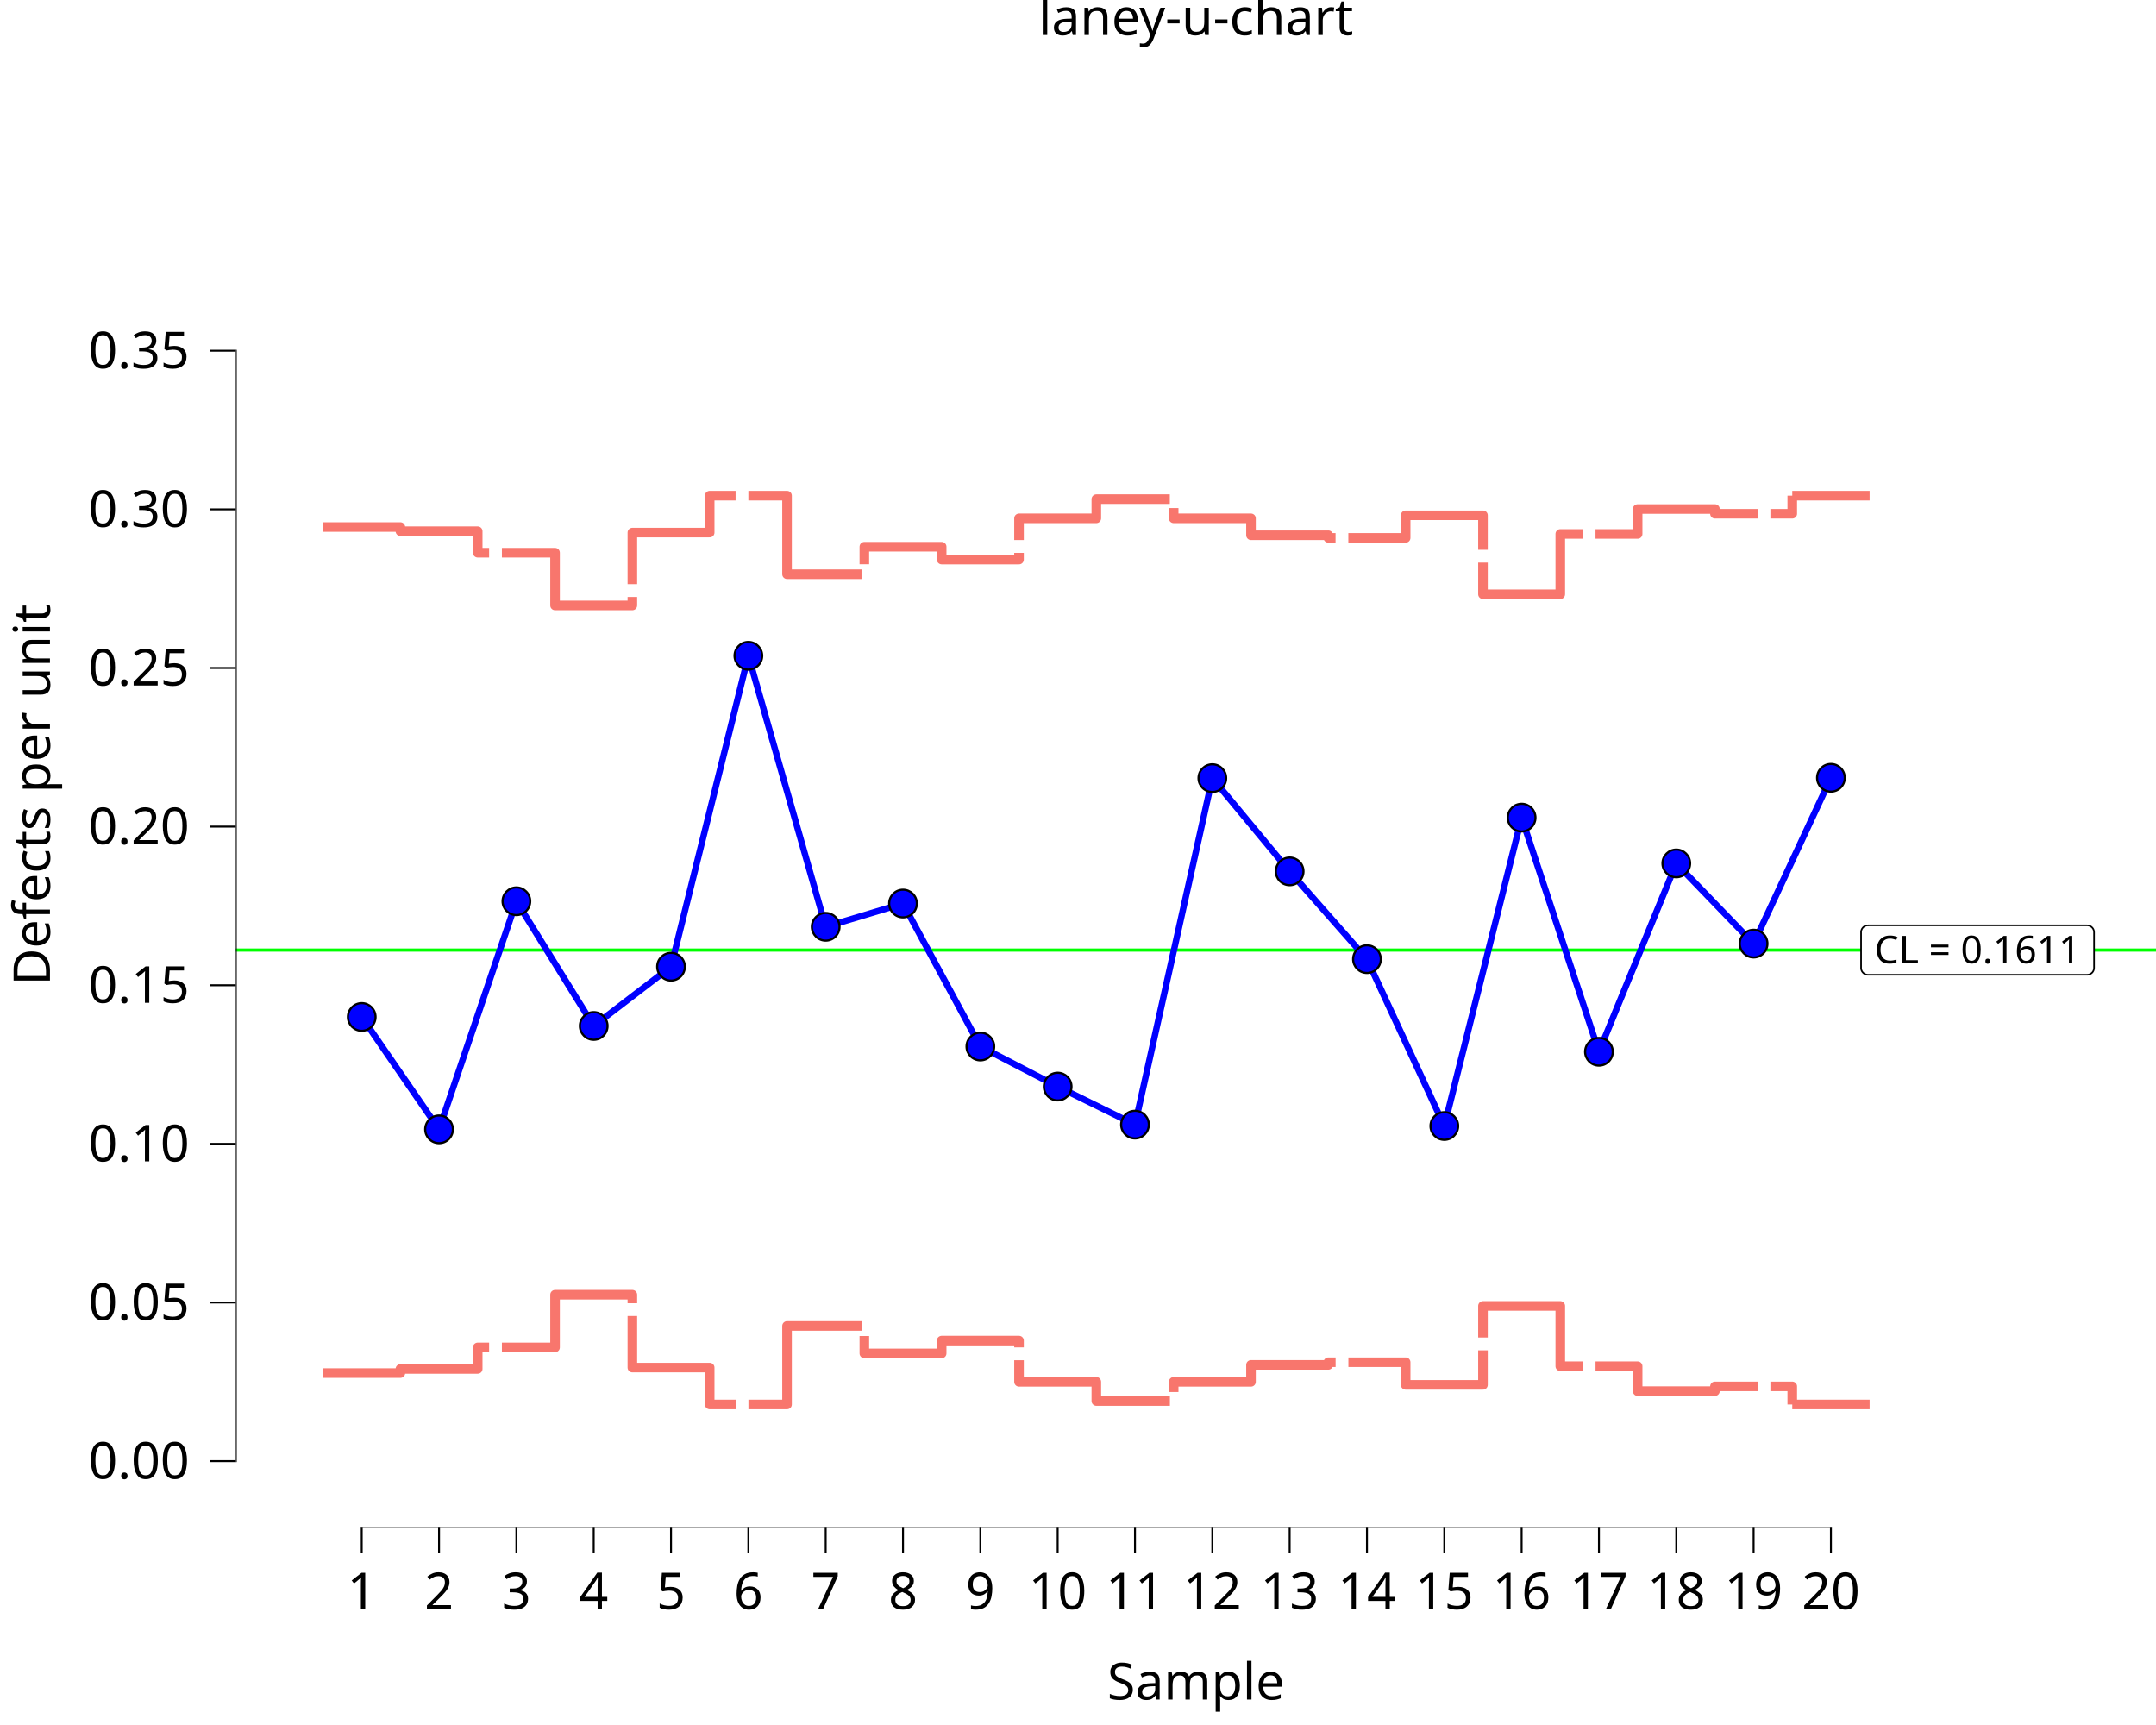
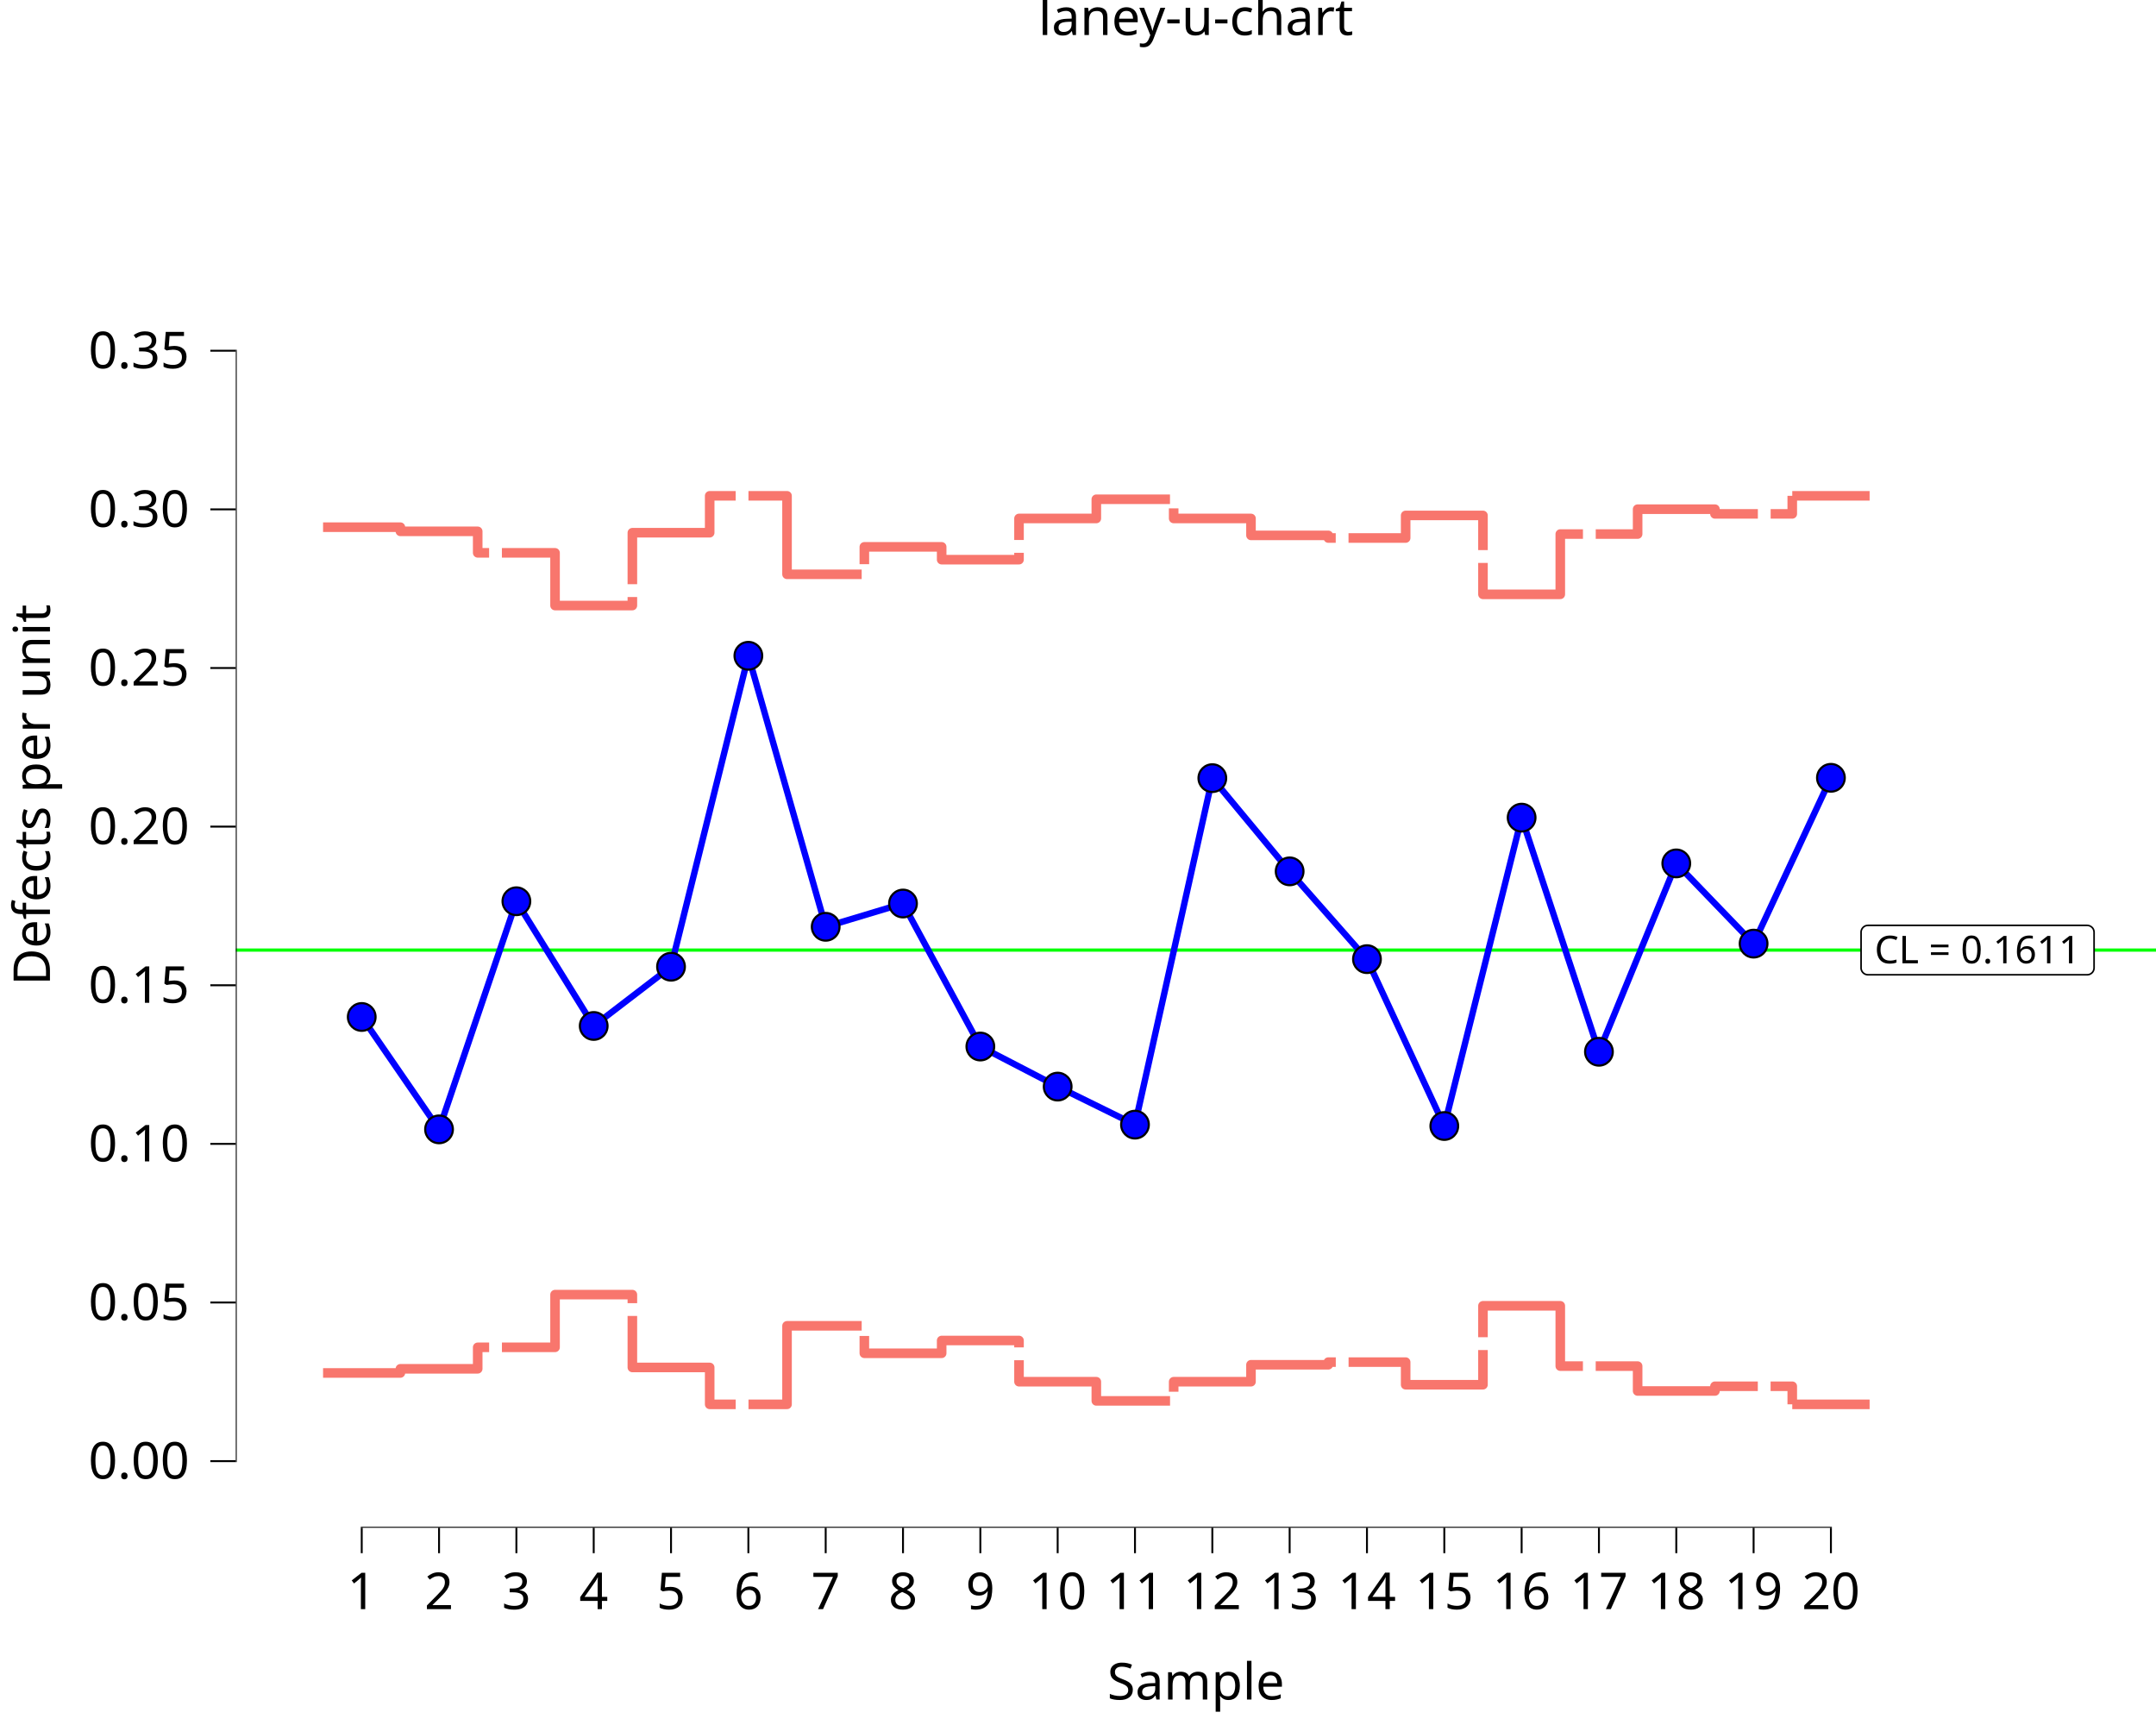
<svg xmlns="http://www.w3.org/2000/svg" class="svglite" data-engine-version="2.0" width="720.00pt" height="576.00pt" viewBox="0 0 720.00 576.00">
  <defs>
    <style type="text/css">
    .svglite line, .svglite polyline, .svglite polygon, .svglite path, .svglite rect, .svglite circle {
      fill: none;
      stroke: #000000;
      stroke-linecap: round;
      stroke-linejoin: round;
      stroke-miterlimit: 10.00;
    }
  </style>
  </defs>
  <rect width="100%" height="100%" style="stroke: none; fill: #FFFFFF;" />
  <defs>
    <clipPath id="cpMC4wMHw3MjAuMDB8MC4wMHw1NzYuMDA=">
      <rect x="0.00" y="0.00" width="720.00" height="576.00" />
    </clipPath>
  </defs>
  <g clip-path="url(#cpMC4wMHw3MjAuMDB8MC4wMHw1NzYuMDA=)">
    <rect x="0.00" y="0.00" width="720.00" height="576.00" style="stroke-width: 10.67; stroke: none;" />
  </g>
  <defs>
    <clipPath id="cpNzguNzR8NzIwLjAwfDIwLjcxfDUxMC4xNA==">
      <rect x="78.74" y="20.71" width="641.26" height="489.43" />
    </clipPath>
  </defs>
  <g clip-path="url(#cpNzguNzR8NzIwLjAwfDIwLjcxfDUxMC4xNA==)">
    <rect x="78.74" y="20.71" width="641.26" height="489.43" style="stroke-width: 10.67; stroke: none;" />
    <line x1="78.74" y1="317.24" x2="720.00" y2="317.24" style="stroke-width: 1.07; stroke: #00FF00; stroke-linecap: butt;" />
    <polygon points="623.81,325.49 697.01,325.49 696.92,325.49 697.29,325.47 697.66,325.40 698.00,325.27 698.32,325.08 698.61,324.85 698.86,324.57 699.06,324.25 699.20,323.91 699.29,323.55 699.32,323.18 699.32,323.18 699.32,311.30 699.32,311.30 699.29,310.93 699.20,310.57 699.06,310.23 698.86,309.91 698.61,309.64 698.32,309.40 698.00,309.22 697.66,309.09 697.29,309.01 697.01,308.99 623.81,308.99 624.09,309.01 623.72,309.00 623.35,309.04 622.99,309.14 622.66,309.30 622.35,309.51 622.09,309.77 621.86,310.07 621.69,310.40 621.57,310.75 621.51,311.11 621.51,311.30 621.51,323.18 621.51,323.00 621.51,323.37 621.57,323.74 621.69,324.09 621.86,324.42 622.09,324.71 622.35,324.97 622.66,325.18 622.99,325.34 623.35,325.44 623.72,325.49 " style="stroke-width: 0.53; fill: #FFFFFF;" />
    <text x="660.41" y="321.65" text-anchor="middle" style="font-size: 12.80px; font-family: sans;" textLength="70.13px" lengthAdjust="spacingAndGlyphs">CL = 0.1611</text>
    <line x1="120.48" y1="510.14" x2="611.76" y2="510.14" style="stroke-width: 0.64; stroke-linecap: butt;" />
    <line x1="78.74" y1="488.21" x2="78.74" y2="116.79" style="stroke-width: 0.64; stroke-linecap: butt;" />
-     <polyline points="107.89,175.99 133.71,175.99 133.71,177.38 159.53,177.38 159.53,184.56 185.36,184.56 185.36,202.17 211.18,202.17 211.18,177.84 237.00,177.84 237.00,165.51 262.83,165.51 262.83,191.74 288.65,191.74 288.65,182.56 314.47,182.56 314.47,186.84 340.30,186.84 340.30,173.08 366.12,173.08 366.12,166.67 391.95,166.67 391.95,173.08 417.77,173.08 417.77,178.73 443.59,178.73 443.59,179.61 469.42,179.61 469.42,172.07 495.24,172.07 495.24,198.43 521.06,198.43 521.06,178.29 546.89,178.29 546.89,169.98 572.71,169.98 572.71,171.55 598.53,171.55 598.53,165.51 " style="stroke-width: 3.20; stroke: #F8766D; stroke-dasharray: 64.02,4.27; stroke-linecap: butt;" />
+     <polyline points="107.89,176.03 133.71,176.03 133.71,177.42 159.53,177.42 159.53,184.60 185.36,184.60 185.36,202.20 211.18,202.20 211.18,177.88 237.00,177.88 237.00,165.56 262.83,165.56 262.83,191.77 288.65,191.77 288.65,182.60 314.47,182.60 314.47,186.88 340.30,186.88 340.30,173.12 366.12,173.12 366.12,166.71 391.95,166.71 391.95,173.12 417.77,173.12 417.77,178.77 443.59,178.77 443.59,179.65 469.42,179.65 469.42,172.11 495.24,172.11 495.24,198.46 521.06,198.46 521.06,178.33 546.89,178.33 546.89,170.02 572.71,170.02 572.71,171.59 598.53,171.59 598.53,165.56 " style="stroke-width: 3.20; stroke: #F8766D; stroke-dasharray: 64.02,4.27; stroke-linecap: butt;" />
    <polyline points="120.80,339.58 146.62,377.11 172.45,300.94 198.27,342.58 224.09,322.80 249.92,218.97 275.74,309.47 301.56,301.70 327.39,349.45 353.21,362.83 379.03,375.53 404.86,259.83 430.68,290.96 456.50,320.27 482.33,375.99 508.15,273.02 533.97,351.20 559.80,288.30 585.62,315.09 611.44,259.72 " style="stroke-width: 2.13; stroke: #0000FF; stroke-linecap: butt;" />
    <circle cx="120.80" cy="339.58" r="4.62" style="stroke-width: 0.71; fill: #0000FF;" />
    <circle cx="146.62" cy="377.11" r="4.62" style="stroke-width: 0.71; fill: #0000FF;" />
    <circle cx="172.45" cy="300.94" r="4.62" style="stroke-width: 0.71; fill: #0000FF;" />
    <circle cx="198.27" cy="342.58" r="4.62" style="stroke-width: 0.71; fill: #0000FF;" />
    <circle cx="224.09" cy="322.80" r="4.62" style="stroke-width: 0.71; fill: #0000FF;" />
    <circle cx="249.92" cy="218.97" r="4.62" style="stroke-width: 0.71; fill: #0000FF;" />
    <circle cx="275.74" cy="309.47" r="4.62" style="stroke-width: 0.71; fill: #0000FF;" />
    <circle cx="301.56" cy="301.70" r="4.62" style="stroke-width: 0.71; fill: #0000FF;" />
    <circle cx="327.39" cy="349.45" r="4.62" style="stroke-width: 0.71; fill: #0000FF;" />
    <circle cx="353.21" cy="362.83" r="4.62" style="stroke-width: 0.71; fill: #0000FF;" />
    <circle cx="379.03" cy="375.53" r="4.62" style="stroke-width: 0.71; fill: #0000FF;" />
    <circle cx="404.86" cy="259.83" r="4.62" style="stroke-width: 0.71; fill: #0000FF;" />
    <circle cx="430.68" cy="290.96" r="4.62" style="stroke-width: 0.71; fill: #0000FF;" />
    <circle cx="456.50" cy="320.27" r="4.62" style="stroke-width: 0.71; fill: #0000FF;" />
    <circle cx="482.33" cy="375.99" r="4.62" style="stroke-width: 0.71; fill: #0000FF;" />
    <circle cx="508.15" cy="273.02" r="4.62" style="stroke-width: 0.71; fill: #0000FF;" />
    <circle cx="533.97" cy="351.20" r="4.62" style="stroke-width: 0.71; fill: #0000FF;" />
    <circle cx="559.80" cy="288.30" r="4.62" style="stroke-width: 0.71; fill: #0000FF;" />
    <circle cx="585.62" cy="315.09" r="4.62" style="stroke-width: 0.71; fill: #0000FF;" />
    <circle cx="611.44" cy="259.72" r="4.62" style="stroke-width: 0.71; fill: #0000FF;" />
-     <polyline points="107.89,458.49 133.71,458.49 133.71,457.10 159.53,457.10 159.53,449.92 185.36,449.92 185.36,432.32 211.18,432.32 211.18,456.65 237.00,456.65 237.00,468.97 262.83,468.97 262.83,442.75 288.65,442.75 288.65,451.92 314.47,451.92 314.47,447.64 340.30,447.64 340.30,461.41 366.12,461.41 366.12,467.82 391.95,467.82 391.95,461.41 417.77,461.41 417.77,455.75 443.59,455.75 443.59,454.87 469.42,454.87 469.42,462.42 495.24,462.42 495.24,436.06 521.06,436.06 521.06,456.20 546.89,456.20 546.89,464.51 572.71,464.51 572.71,462.93 598.53,462.93 598.53,468.97 " style="stroke-width: 3.20; stroke: #F8766D; stroke-dasharray: 64.02,4.27; stroke-linecap: butt;" />
-     <polyline points="598.53,165.51 624.36,165.51 624.36,165.51 " style="stroke-width: 3.20; stroke: #F8766D; stroke-linecap: butt;" />
-     <polyline points="598.53,468.97 624.36,468.97 624.36,468.97 " style="stroke-width: 3.20; stroke: #F8766D; stroke-linecap: butt;" />
+     <polyline points="107.89,458.45 133.71,458.45 133.71,457.06 159.53,457.06 159.53,449.89 185.36,449.89 185.36,432.29 211.18,432.29 211.18,456.61 237.00,456.61 237.00,468.93 262.83,468.93 262.83,442.71 288.65,442.71 288.65,451.88 314.47,451.88 314.47,447.61 340.30,447.61 340.30,461.37 366.12,461.37 366.12,467.77 391.95,467.77 391.95,461.37 417.77,461.37 417.77,455.71 443.59,455.71 443.59,454.83 469.42,454.83 469.42,462.38 495.24,462.38 495.24,436.02 521.06,436.02 521.06,456.16 546.89,456.16 546.89,464.47 572.71,464.47 572.71,462.89 598.53,462.89 598.53,468.93 " style="stroke-width: 3.20; stroke: #F8766D; stroke-dasharray: 64.02,4.27; stroke-linecap: butt;" />
+     <polyline points="598.53,165.56 624.36,165.56 624.36,165.56 " style="stroke-width: 3.20; stroke: #F8766D; stroke-linecap: butt;" />
+     <polyline points="598.53,468.93 624.36,468.93 624.36,468.93 " style="stroke-width: 3.20; stroke: #F8766D; stroke-linecap: butt;" />
    <rect x="78.74" y="20.71" width="641.26" height="489.43" style="stroke-width: 0.00; stroke: none;" />
  </g>
  <g clip-path="url(#cpMC4wMHw3MjAuMDB8MC4wMHw1NzYuMDA=)">
    <polyline points="78.74,510.14 78.74,20.71 " style="stroke-width: 0.00; stroke: none; stroke-linecap: butt;" />
    <text x="63.26" y="493.74" text-anchor="end" style="font-size: 17.00px; font-family: sans;" textLength="33.09px" lengthAdjust="spacingAndGlyphs">0.00</text>
    <text x="63.26" y="440.77" text-anchor="end" style="font-size: 17.00px; font-family: sans;" textLength="33.09px" lengthAdjust="spacingAndGlyphs">0.05</text>
    <text x="63.26" y="387.80" text-anchor="end" style="font-size: 17.00px; font-family: sans;" textLength="33.09px" lengthAdjust="spacingAndGlyphs">0.10</text>
    <text x="63.26" y="334.84" text-anchor="end" style="font-size: 17.00px; font-family: sans;" textLength="33.09px" lengthAdjust="spacingAndGlyphs">0.15</text>
    <text x="63.26" y="281.87" text-anchor="end" style="font-size: 17.00px; font-family: sans;" textLength="33.09px" lengthAdjust="spacingAndGlyphs">0.20</text>
    <text x="63.26" y="228.90" text-anchor="end" style="font-size: 17.00px; font-family: sans;" textLength="33.09px" lengthAdjust="spacingAndGlyphs">0.25</text>
    <text x="63.26" y="175.93" text-anchor="end" style="font-size: 17.00px; font-family: sans;" textLength="33.09px" lengthAdjust="spacingAndGlyphs">0.30</text>
    <text x="63.26" y="122.96" text-anchor="end" style="font-size: 17.00px; font-family: sans;" textLength="33.09px" lengthAdjust="spacingAndGlyphs">0.35</text>
    <polyline points="70.24,487.89 78.74,487.89 " style="stroke-width: 0.64; stroke-linecap: butt;" />
    <polyline points="70.24,434.92 78.74,434.92 " style="stroke-width: 0.64; stroke-linecap: butt;" />
    <polyline points="70.24,381.96 78.74,381.96 " style="stroke-width: 0.64; stroke-linecap: butt;" />
    <polyline points="70.24,328.99 78.74,328.99 " style="stroke-width: 0.64; stroke-linecap: butt;" />
    <polyline points="70.24,276.02 78.74,276.02 " style="stroke-width: 0.64; stroke-linecap: butt;" />
    <polyline points="70.24,223.05 78.74,223.05 " style="stroke-width: 0.64; stroke-linecap: butt;" />
    <polyline points="70.24,170.08 78.74,170.08 " style="stroke-width: 0.64; stroke-linecap: butt;" />
    <polyline points="70.24,117.11 78.74,117.11 " style="stroke-width: 0.64; stroke-linecap: butt;" />
    <polyline points="78.74,510.14 720.00,510.14 " style="stroke-width: 0.00; stroke: none; stroke-linecap: butt;" />
    <polyline points="120.80,518.64 120.80,510.14 " style="stroke-width: 0.64; stroke-linecap: butt;" />
    <polyline points="146.62,518.64 146.62,510.14 " style="stroke-width: 0.64; stroke-linecap: butt;" />
    <polyline points="172.45,518.64 172.45,510.14 " style="stroke-width: 0.64; stroke-linecap: butt;" />
    <polyline points="198.27,518.64 198.27,510.14 " style="stroke-width: 0.64; stroke-linecap: butt;" />
    <polyline points="224.09,518.64 224.09,510.14 " style="stroke-width: 0.64; stroke-linecap: butt;" />
    <polyline points="249.92,518.64 249.92,510.14 " style="stroke-width: 0.64; stroke-linecap: butt;" />
    <polyline points="275.74,518.64 275.74,510.14 " style="stroke-width: 0.64; stroke-linecap: butt;" />
    <polyline points="301.56,518.64 301.56,510.14 " style="stroke-width: 0.64; stroke-linecap: butt;" />
    <polyline points="327.39,518.64 327.39,510.14 " style="stroke-width: 0.64; stroke-linecap: butt;" />
    <polyline points="353.21,518.64 353.21,510.14 " style="stroke-width: 0.64; stroke-linecap: butt;" />
    <polyline points="379.03,518.64 379.03,510.14 " style="stroke-width: 0.64; stroke-linecap: butt;" />
    <polyline points="404.86,518.64 404.86,510.14 " style="stroke-width: 0.64; stroke-linecap: butt;" />
    <polyline points="430.68,518.64 430.68,510.14 " style="stroke-width: 0.64; stroke-linecap: butt;" />
    <polyline points="456.50,518.64 456.50,510.14 " style="stroke-width: 0.64; stroke-linecap: butt;" />
    <polyline points="482.33,518.64 482.33,510.14 " style="stroke-width: 0.64; stroke-linecap: butt;" />
    <polyline points="508.15,518.64 508.15,510.14 " style="stroke-width: 0.64; stroke-linecap: butt;" />
    <polyline points="533.97,518.64 533.97,510.14 " style="stroke-width: 0.64; stroke-linecap: butt;" />
    <polyline points="559.80,518.64 559.80,510.14 " style="stroke-width: 0.64; stroke-linecap: butt;" />
    <polyline points="585.62,518.64 585.62,510.14 " style="stroke-width: 0.64; stroke-linecap: butt;" />
    <polyline points="611.44,518.64 611.44,510.14 " style="stroke-width: 0.64; stroke-linecap: butt;" />
    <text x="120.80" y="537.32" text-anchor="middle" style="font-size: 17.00px; font-family: sans;" textLength="9.46px" lengthAdjust="spacingAndGlyphs">1</text>
    <text x="146.62" y="537.32" text-anchor="middle" style="font-size: 17.00px; font-family: sans;" textLength="9.46px" lengthAdjust="spacingAndGlyphs">2</text>
    <text x="172.45" y="537.32" text-anchor="middle" style="font-size: 17.00px; font-family: sans;" textLength="9.46px" lengthAdjust="spacingAndGlyphs">3</text>
    <text x="198.27" y="537.32" text-anchor="middle" style="font-size: 17.00px; font-family: sans;" textLength="9.46px" lengthAdjust="spacingAndGlyphs">4</text>
    <text x="224.09" y="537.32" text-anchor="middle" style="font-size: 17.00px; font-family: sans;" textLength="9.46px" lengthAdjust="spacingAndGlyphs">5</text>
    <text x="249.92" y="537.32" text-anchor="middle" style="font-size: 17.00px; font-family: sans;" textLength="9.46px" lengthAdjust="spacingAndGlyphs">6</text>
    <text x="275.74" y="537.32" text-anchor="middle" style="font-size: 17.00px; font-family: sans;" textLength="9.46px" lengthAdjust="spacingAndGlyphs">7</text>
    <text x="301.56" y="537.32" text-anchor="middle" style="font-size: 17.00px; font-family: sans;" textLength="9.46px" lengthAdjust="spacingAndGlyphs">8</text>
    <text x="327.39" y="537.32" text-anchor="middle" style="font-size: 17.00px; font-family: sans;" textLength="9.46px" lengthAdjust="spacingAndGlyphs">9</text>
    <text x="353.21" y="537.32" text-anchor="middle" style="font-size: 17.00px; font-family: sans;" textLength="18.91px" lengthAdjust="spacingAndGlyphs">10</text>
    <text x="379.03" y="537.32" text-anchor="middle" style="font-size: 17.00px; font-family: sans;" textLength="18.91px" lengthAdjust="spacingAndGlyphs">11</text>
    <text x="404.86" y="537.32" text-anchor="middle" style="font-size: 17.00px; font-family: sans;" textLength="18.91px" lengthAdjust="spacingAndGlyphs">12</text>
    <text x="430.68" y="537.32" text-anchor="middle" style="font-size: 17.00px; font-family: sans;" textLength="18.91px" lengthAdjust="spacingAndGlyphs">13</text>
    <text x="456.50" y="537.32" text-anchor="middle" style="font-size: 17.00px; font-family: sans;" textLength="18.91px" lengthAdjust="spacingAndGlyphs">14</text>
    <text x="482.33" y="537.32" text-anchor="middle" style="font-size: 17.00px; font-family: sans;" textLength="18.91px" lengthAdjust="spacingAndGlyphs">15</text>
    <text x="508.15" y="537.32" text-anchor="middle" style="font-size: 17.00px; font-family: sans;" textLength="18.91px" lengthAdjust="spacingAndGlyphs">16</text>
    <text x="533.97" y="537.32" text-anchor="middle" style="font-size: 17.00px; font-family: sans;" textLength="18.91px" lengthAdjust="spacingAndGlyphs">17</text>
    <text x="559.80" y="537.32" text-anchor="middle" style="font-size: 17.00px; font-family: sans;" textLength="18.91px" lengthAdjust="spacingAndGlyphs">18</text>
    <text x="585.62" y="537.32" text-anchor="middle" style="font-size: 17.00px; font-family: sans;" textLength="18.91px" lengthAdjust="spacingAndGlyphs">19</text>
    <text x="611.44" y="537.32" text-anchor="middle" style="font-size: 17.00px; font-family: sans;" textLength="18.91px" lengthAdjust="spacingAndGlyphs">20</text>
    <text x="399.37" y="567.49" text-anchor="middle" style="font-size: 17.00px; font-family: sans;" textLength="57.65px" lengthAdjust="spacingAndGlyphs">Sample</text>
    <text transform="translate(16.68,265.42) rotate(-90)" text-anchor="middle" style="font-size: 17.00px; font-family: sans;" textLength="119.07px" lengthAdjust="spacingAndGlyphs">Defects per unit</text>
    <text x="399.37" y="11.70" text-anchor="middle" style="font-size: 17.00px; font-family: sans;" textLength="99.23px" lengthAdjust="spacingAndGlyphs">laney-u-chart</text>
  </g>
</svg>
